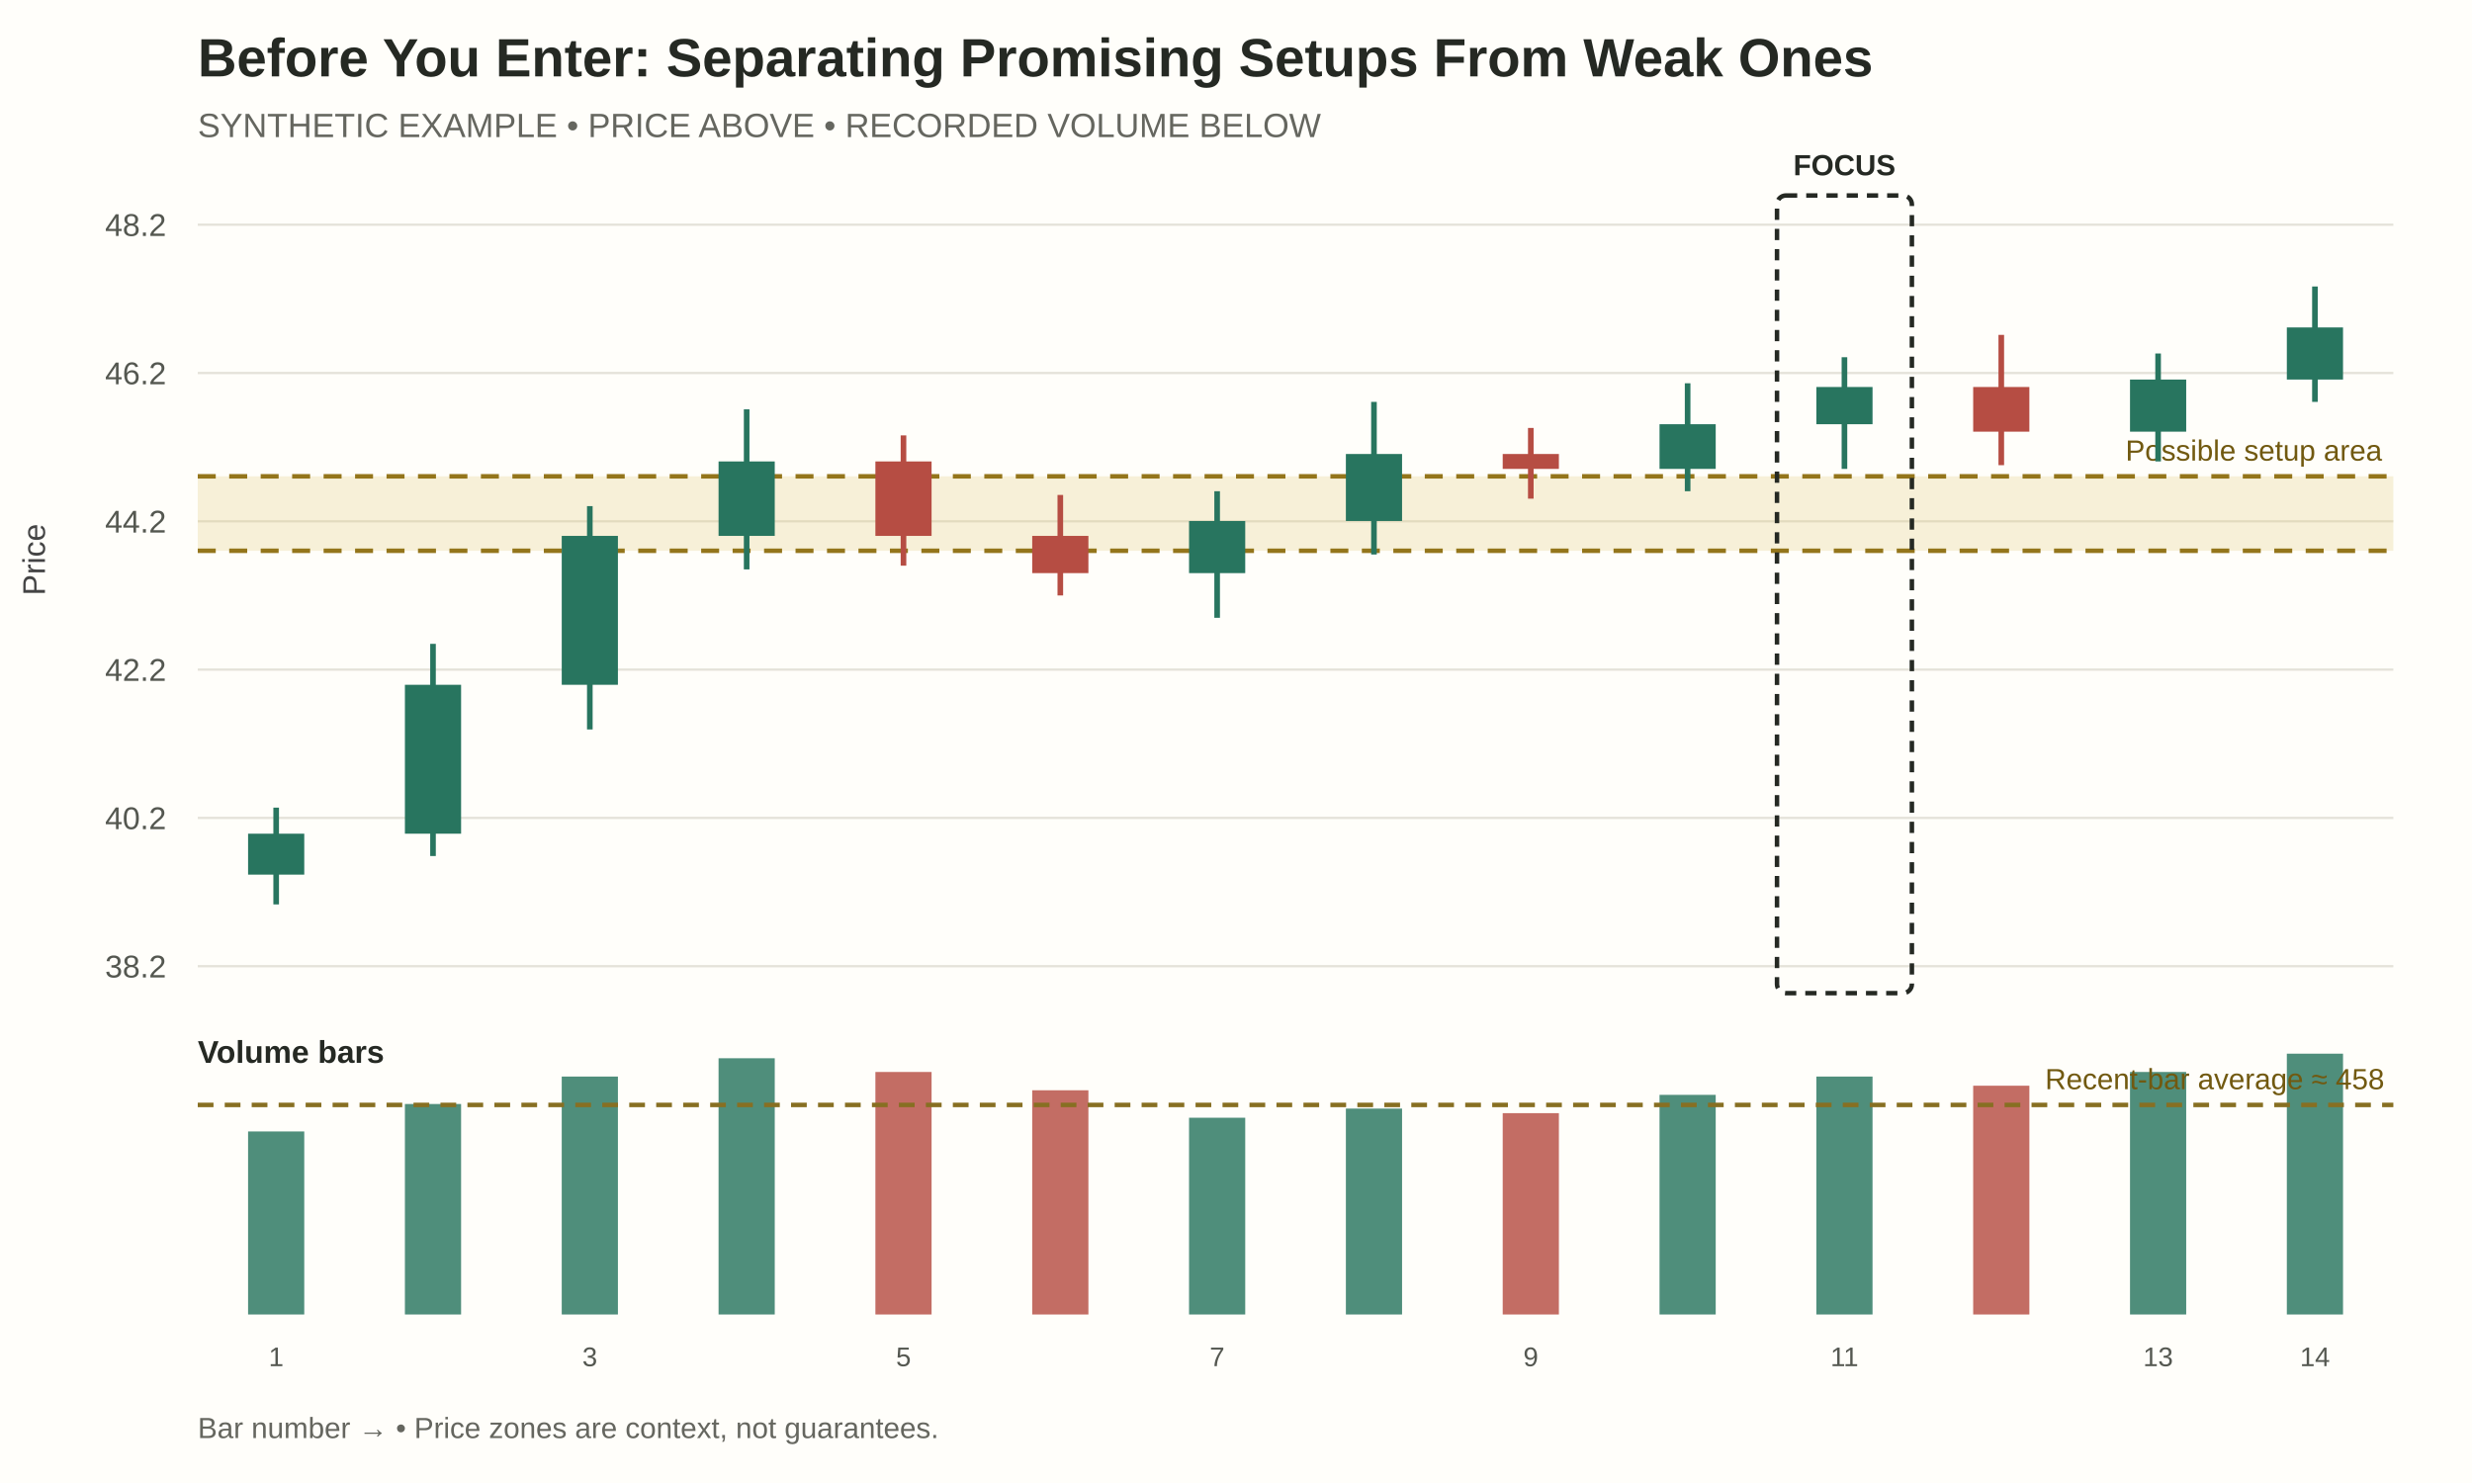
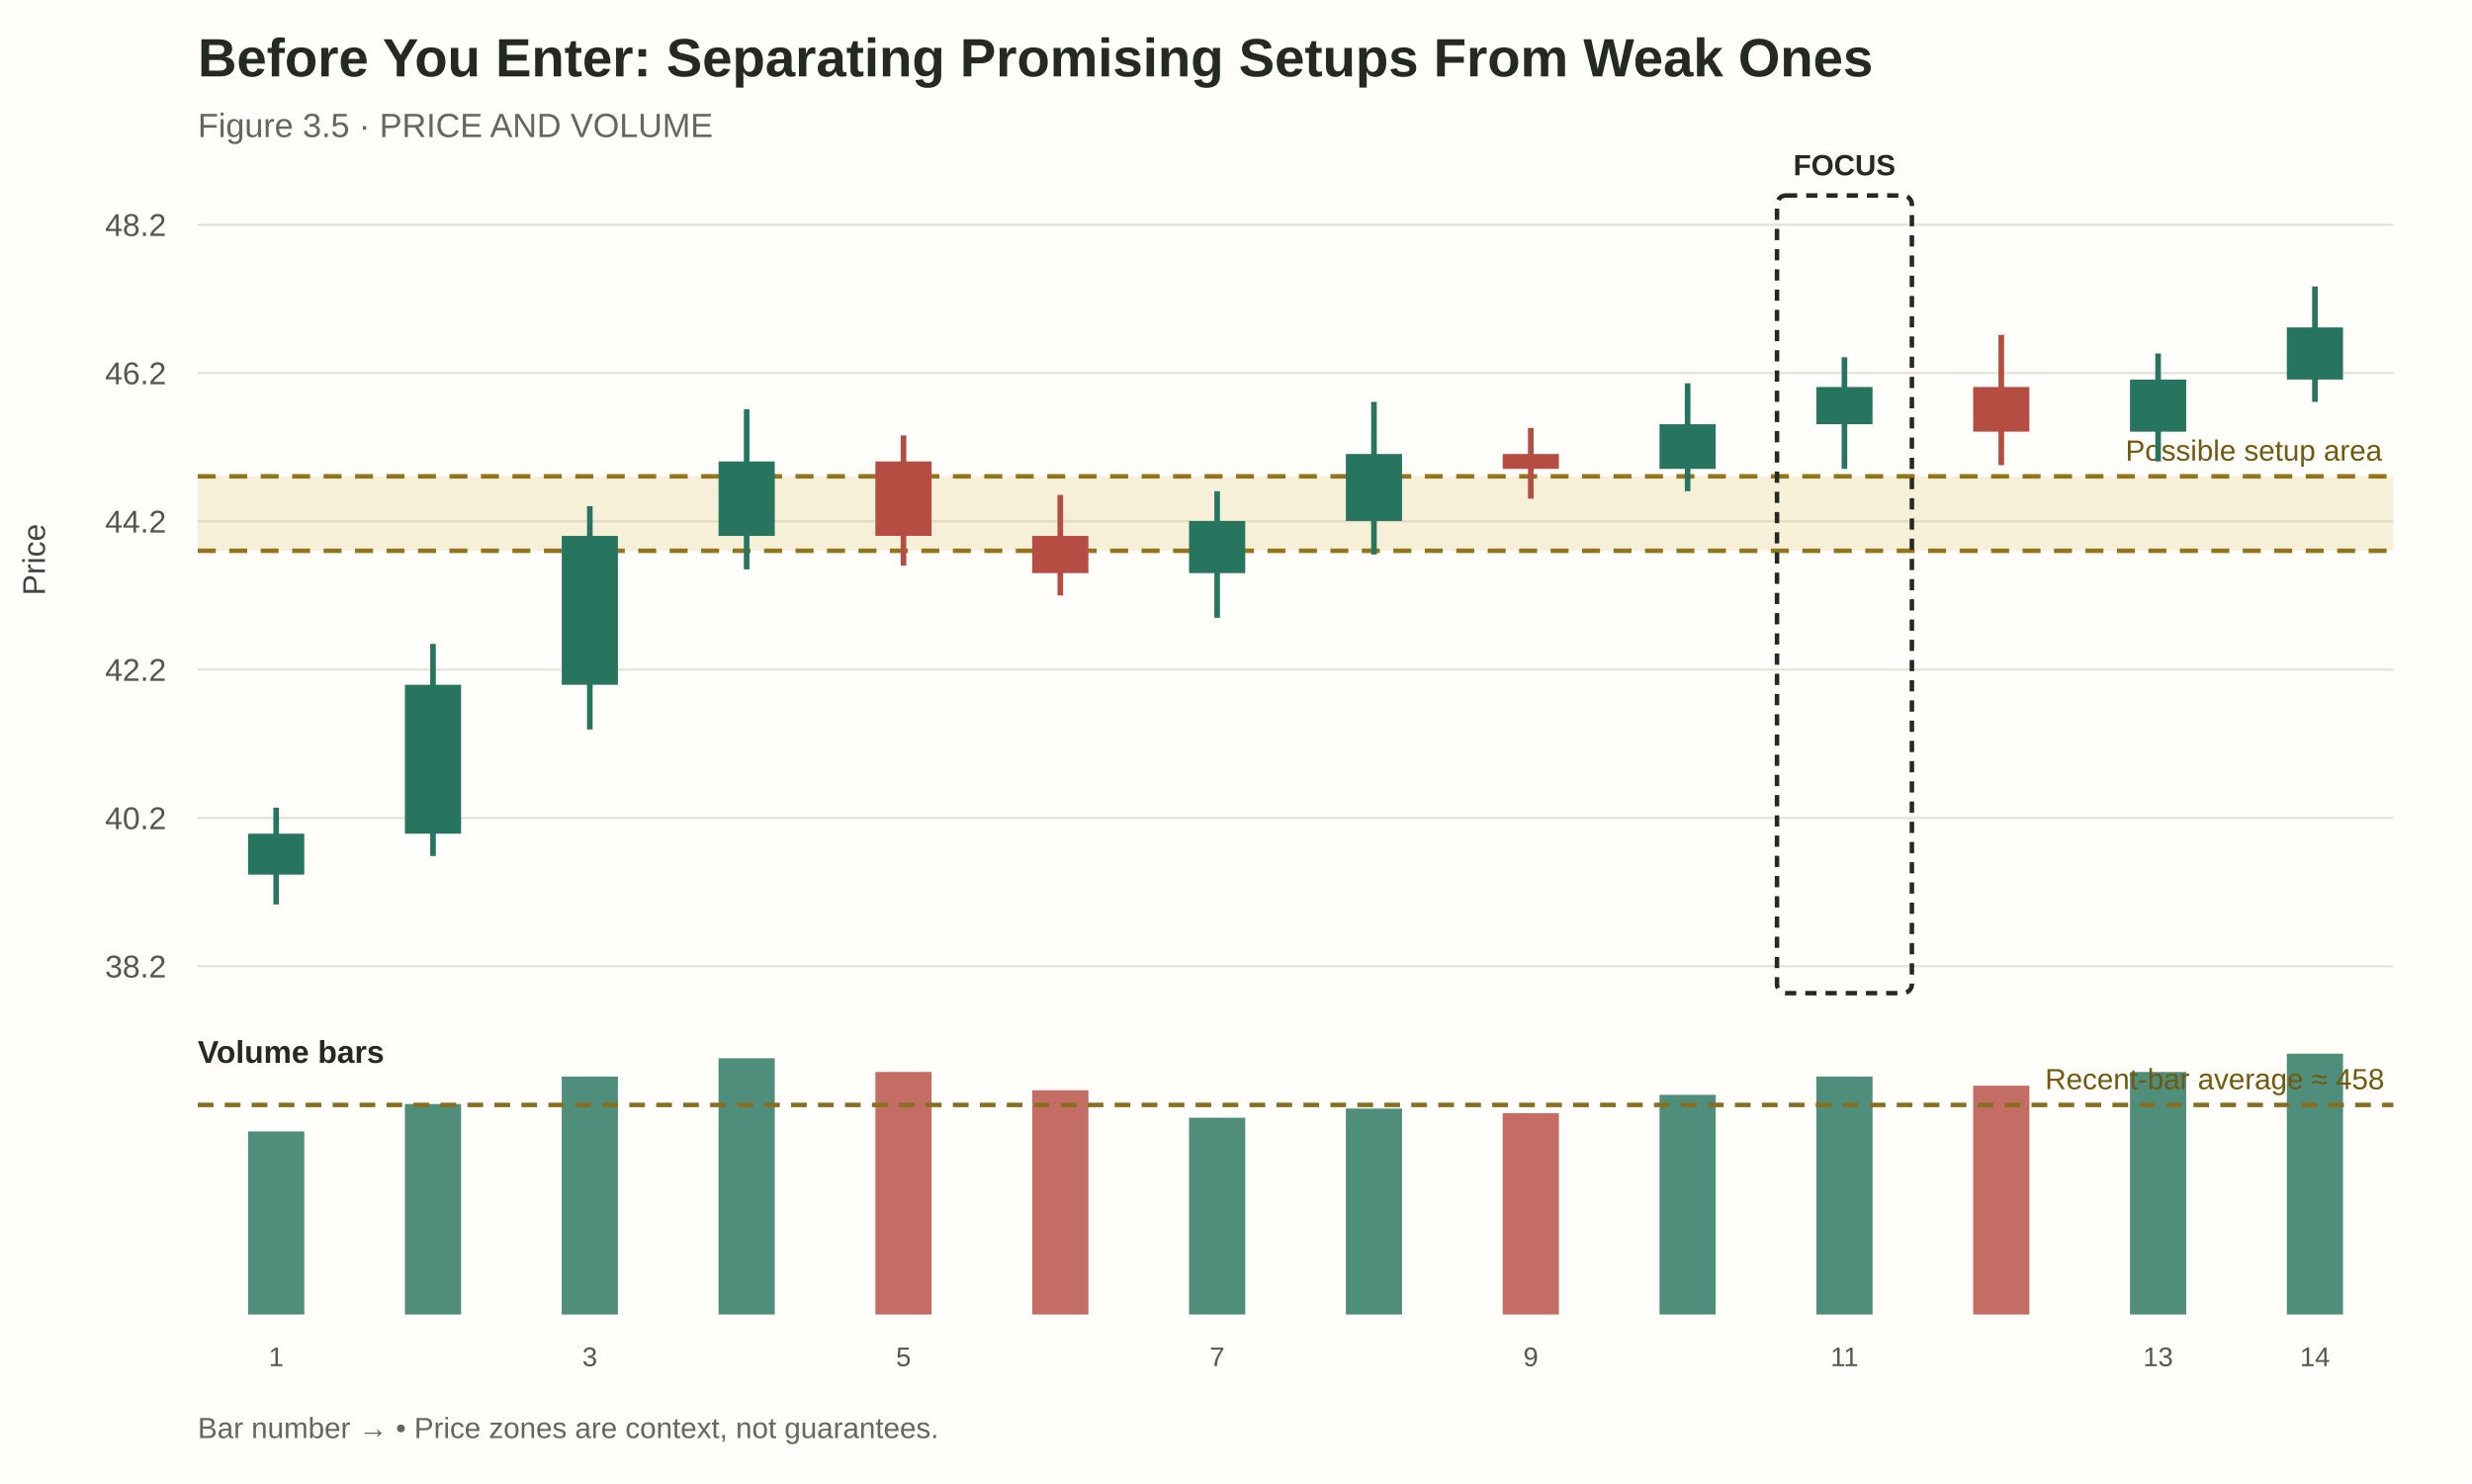
<svg xmlns="http://www.w3.org/2000/svg" role="img" aria-labelledby="chartTitle chartDesc" viewBox="0 0 1100 660" width="1100" height="660">
  <rect width="100%" height="100%" fill="#fffefa" />
  <text x="88" y="34" font-family="Arial,sans-serif" font-size="24" font-weight="700" fill="#252923">Before You Enter: Separating Promising Setups From Weak Ones</text>
-   <text x="88" y="61" font-family="Arial,sans-serif" font-size="15" fill="#65665f">SYNTHETIC EXAMPLE • PRICE ABOVE • RECORDED VOLUME BELOW</text>
+   <text x="88" y="61" font-family="Arial,sans-serif" font-size="15" fill="#65665f">Figure 3.5 · PRICE AND VOLUME</text>
  <line x1="88" x2="1065" y1="430" y2="430" stroke="#e4e2d9" />
  <text x="74" y="435" text-anchor="end" font-family="Arial,sans-serif" font-size="14" fill="#545750">38.2</text>
  <line x1="88" x2="1065" y1="364" y2="364" stroke="#e4e2d9" />
  <text x="74" y="369" text-anchor="end" font-family="Arial,sans-serif" font-size="14" fill="#545750">40.2</text>
  <line x1="88" x2="1065" y1="298" y2="298" stroke="#e4e2d9" />
  <text x="74" y="303" text-anchor="end" font-family="Arial,sans-serif" font-size="14" fill="#545750">42.2</text>
  <line x1="88" x2="1065" y1="232" y2="232" stroke="#e4e2d9" />
  <text x="74" y="237" text-anchor="end" font-family="Arial,sans-serif" font-size="14" fill="#545750">44.2</text>
  <line x1="88" x2="1065" y1="166" y2="166" stroke="#e4e2d9" />
  <text x="74" y="171" text-anchor="end" font-family="Arial,sans-serif" font-size="14" fill="#545750">46.2</text>
  <line x1="88" x2="1065" y1="100" y2="100" stroke="#e4e2d9" />
  <text x="74" y="105" text-anchor="end" font-family="Arial,sans-serif" font-size="14" fill="#545750">48.2</text>
  <rect x="88" y="211.988" width="977" height="33.133" fill="#dfc66b" opacity=".24" />
  <line x1="88" x2="1065" y1="211.988" y2="211.988" stroke="#94751b" stroke-width="2" stroke-dasharray="8 6" />
  <line x1="88" x2="1065" y1="245.12" y2="245.12" stroke="#94751b" stroke-width="2" stroke-dasharray="8 6" />
  <text x="1060" y="204.988" text-anchor="end" font-family="Arial,sans-serif" font-size="13" fill="#715910">Possible setup area</text>
  <text x="20" y="265" transform="rotate(-90 20 265)" font-family="Arial,sans-serif" font-size="14" fill="#444">Price</text>
  <line x1="122.893" x2="122.893" y1="359.428" y2="402.5" stroke="#28755f" stroke-width="2.5" />
  <rect x="110.393" y="371.024" width="25" height="18.223" fill="#28755f" />
  <rect x="110.393" y="503.546" width="25" height="81.454" fill="#28755f" opacity=".82" />
  <text x="122.893" y="608" text-anchor="middle" font-family="Arial,sans-serif" font-size="12" fill="#545750">1</text>
  <line x1="192.679" x2="192.679" y1="286.536" y2="380.964" stroke="#28755f" stroke-width="2.5" />
  <rect x="180.179" y="304.759" width="25" height="66.265" fill="#28755f" />
  <rect x="180.179" y="491.328" width="25" height="93.672" fill="#28755f" opacity=".82" />
  <line x1="262.464" x2="262.464" y1="225.241" y2="324.639" stroke="#28755f" stroke-width="2.5" />
  <rect x="249.964" y="238.494" width="25" height="66.265" fill="#28755f" />
  <rect x="249.964" y="479.11" width="25" height="105.89" fill="#28755f" opacity=".82" />
  <text x="262.464" y="608" text-anchor="middle" font-family="Arial,sans-serif" font-size="12" fill="#545750">3</text>
  <line x1="332.25" x2="332.25" y1="182.169" y2="253.404" stroke="#28755f" stroke-width="2.5" />
  <rect x="319.75" y="205.361" width="25" height="33.133" fill="#28755f" />
  <rect x="319.75" y="470.965" width="25" height="114.035" fill="#28755f" opacity=".82" />
  <line x1="402.036" x2="402.036" y1="193.765" y2="251.747" stroke="#b64d43" stroke-width="2.5" />
  <rect x="389.536" y="205.361" width="25" height="33.133" fill="#b64d43" />
  <rect x="389.536" y="477.074" width="25" height="107.926" fill="#b64d43" opacity=".82" />
  <text x="402.036" y="608" text-anchor="middle" font-family="Arial,sans-serif" font-size="12" fill="#545750">5</text>
  <line x1="471.821" x2="471.821" y1="220.271" y2="265" stroke="#b64d43" stroke-width="2.5" />
  <rect x="459.321" y="238.494" width="25" height="16.566" fill="#b64d43" />
  <rect x="459.321" y="485.219" width="25" height="99.781" fill="#b64d43" opacity=".82" />
  <line x1="541.607" x2="541.607" y1="218.614" y2="274.94" stroke="#28755f" stroke-width="2.5" />
  <rect x="529.107" y="231.867" width="25" height="23.193" fill="#28755f" />
  <rect x="529.107" y="497.437" width="25" height="87.563" fill="#28755f" opacity=".82" />
  <text x="541.607" y="608" text-anchor="middle" font-family="Arial,sans-serif" font-size="12" fill="#545750">7</text>
  <line x1="611.393" x2="611.393" y1="178.855" y2="246.777" stroke="#28755f" stroke-width="2.5" />
  <rect x="598.893" y="202.048" width="25" height="29.819" fill="#28755f" />
  <rect x="598.893" y="493.365" width="25" height="91.635" fill="#28755f" opacity=".82" />
  <line x1="681.179" x2="681.179" y1="190.452" y2="221.928" stroke="#b64d43" stroke-width="2.5" />
  <rect x="668.679" y="202.048" width="25" height="6.627" fill="#b64d43" />
  <rect x="668.679" y="495.401" width="25" height="89.599" fill="#b64d43" opacity=".82" />
  <text x="681.179" y="608" text-anchor="middle" font-family="Arial,sans-serif" font-size="12" fill="#545750">9</text>
  <line x1="750.964" x2="750.964" y1="170.572" y2="218.614" stroke="#28755f" stroke-width="2.5" />
  <rect x="738.464" y="188.795" width="25" height="19.88" fill="#28755f" />
  <rect x="738.464" y="487.256" width="25" height="97.744" fill="#28755f" opacity=".82" />
  <line x1="820.75" x2="820.75" y1="158.976" y2="208.675" stroke="#28755f" stroke-width="2.5" />
  <rect x="808.25" y="172.229" width="25" height="16.566" fill="#28755f" />
  <rect x="808.25" y="479.11" width="25" height="105.89" fill="#28755f" opacity=".82" />
  <rect x="790.742" y="87" width="60.016" height="355" fill="none" stroke="#252923" stroke-width="2" stroke-dasharray="5 4" rx="4" />
  <text x="820.75" y="78" text-anchor="middle" font-family="Arial,sans-serif" font-size="13" font-weight="700" fill="#252923">FOCUS</text>
  <text x="820.75" y="608" text-anchor="middle" font-family="Arial,sans-serif" font-size="12" fill="#545750">11</text>
  <line x1="890.536" x2="890.536" y1="149.036" y2="207.018" stroke="#b64d43" stroke-width="2.5" />
  <rect x="878.036" y="172.229" width="25" height="19.88" fill="#b64d43" />
  <rect x="878.036" y="483.183" width="25" height="101.817" fill="#b64d43" opacity=".82" />
  <line x1="960.321" x2="960.321" y1="157.319" y2="205.361" stroke="#28755f" stroke-width="2.5" />
  <rect x="947.821" y="168.916" width="25" height="23.193" fill="#28755f" />
  <rect x="947.821" y="477.074" width="25" height="107.926" fill="#28755f" opacity=".82" />
  <text x="960.321" y="608" text-anchor="middle" font-family="Arial,sans-serif" font-size="12" fill="#545750">13</text>
  <line x1="1030.107" x2="1030.107" y1="127.5" y2="178.855" stroke="#28755f" stroke-width="2.5" />
  <rect x="1017.607" y="145.723" width="25" height="23.193" fill="#28755f" />
  <rect x="1017.607" y="468.929" width="25" height="116.071" fill="#28755f" opacity=".82" />
  <text x="1030.107" y="608" text-anchor="middle" font-family="Arial,sans-serif" font-size="12" fill="#545750">14</text>
  <line x1="88" x2="1065" y1="491.736" y2="491.736" stroke="#876f22" stroke-width="2" stroke-dasharray="7 5" />
  <text x="1061" y="484.736" text-anchor="end" font-family="Arial,sans-serif" font-size="13" fill="#715910">Recent-bar average ≈ 458</text>
  <text x="88" y="473" font-family="Arial,sans-serif" font-size="14" font-weight="700" fill="#252923">Volume bars</text>
  <text x="88" y="640" font-family="Arial,sans-serif" font-size="13" fill="#65665f">Bar number → • Price zones are context, not guarantees.</text>
</svg>
